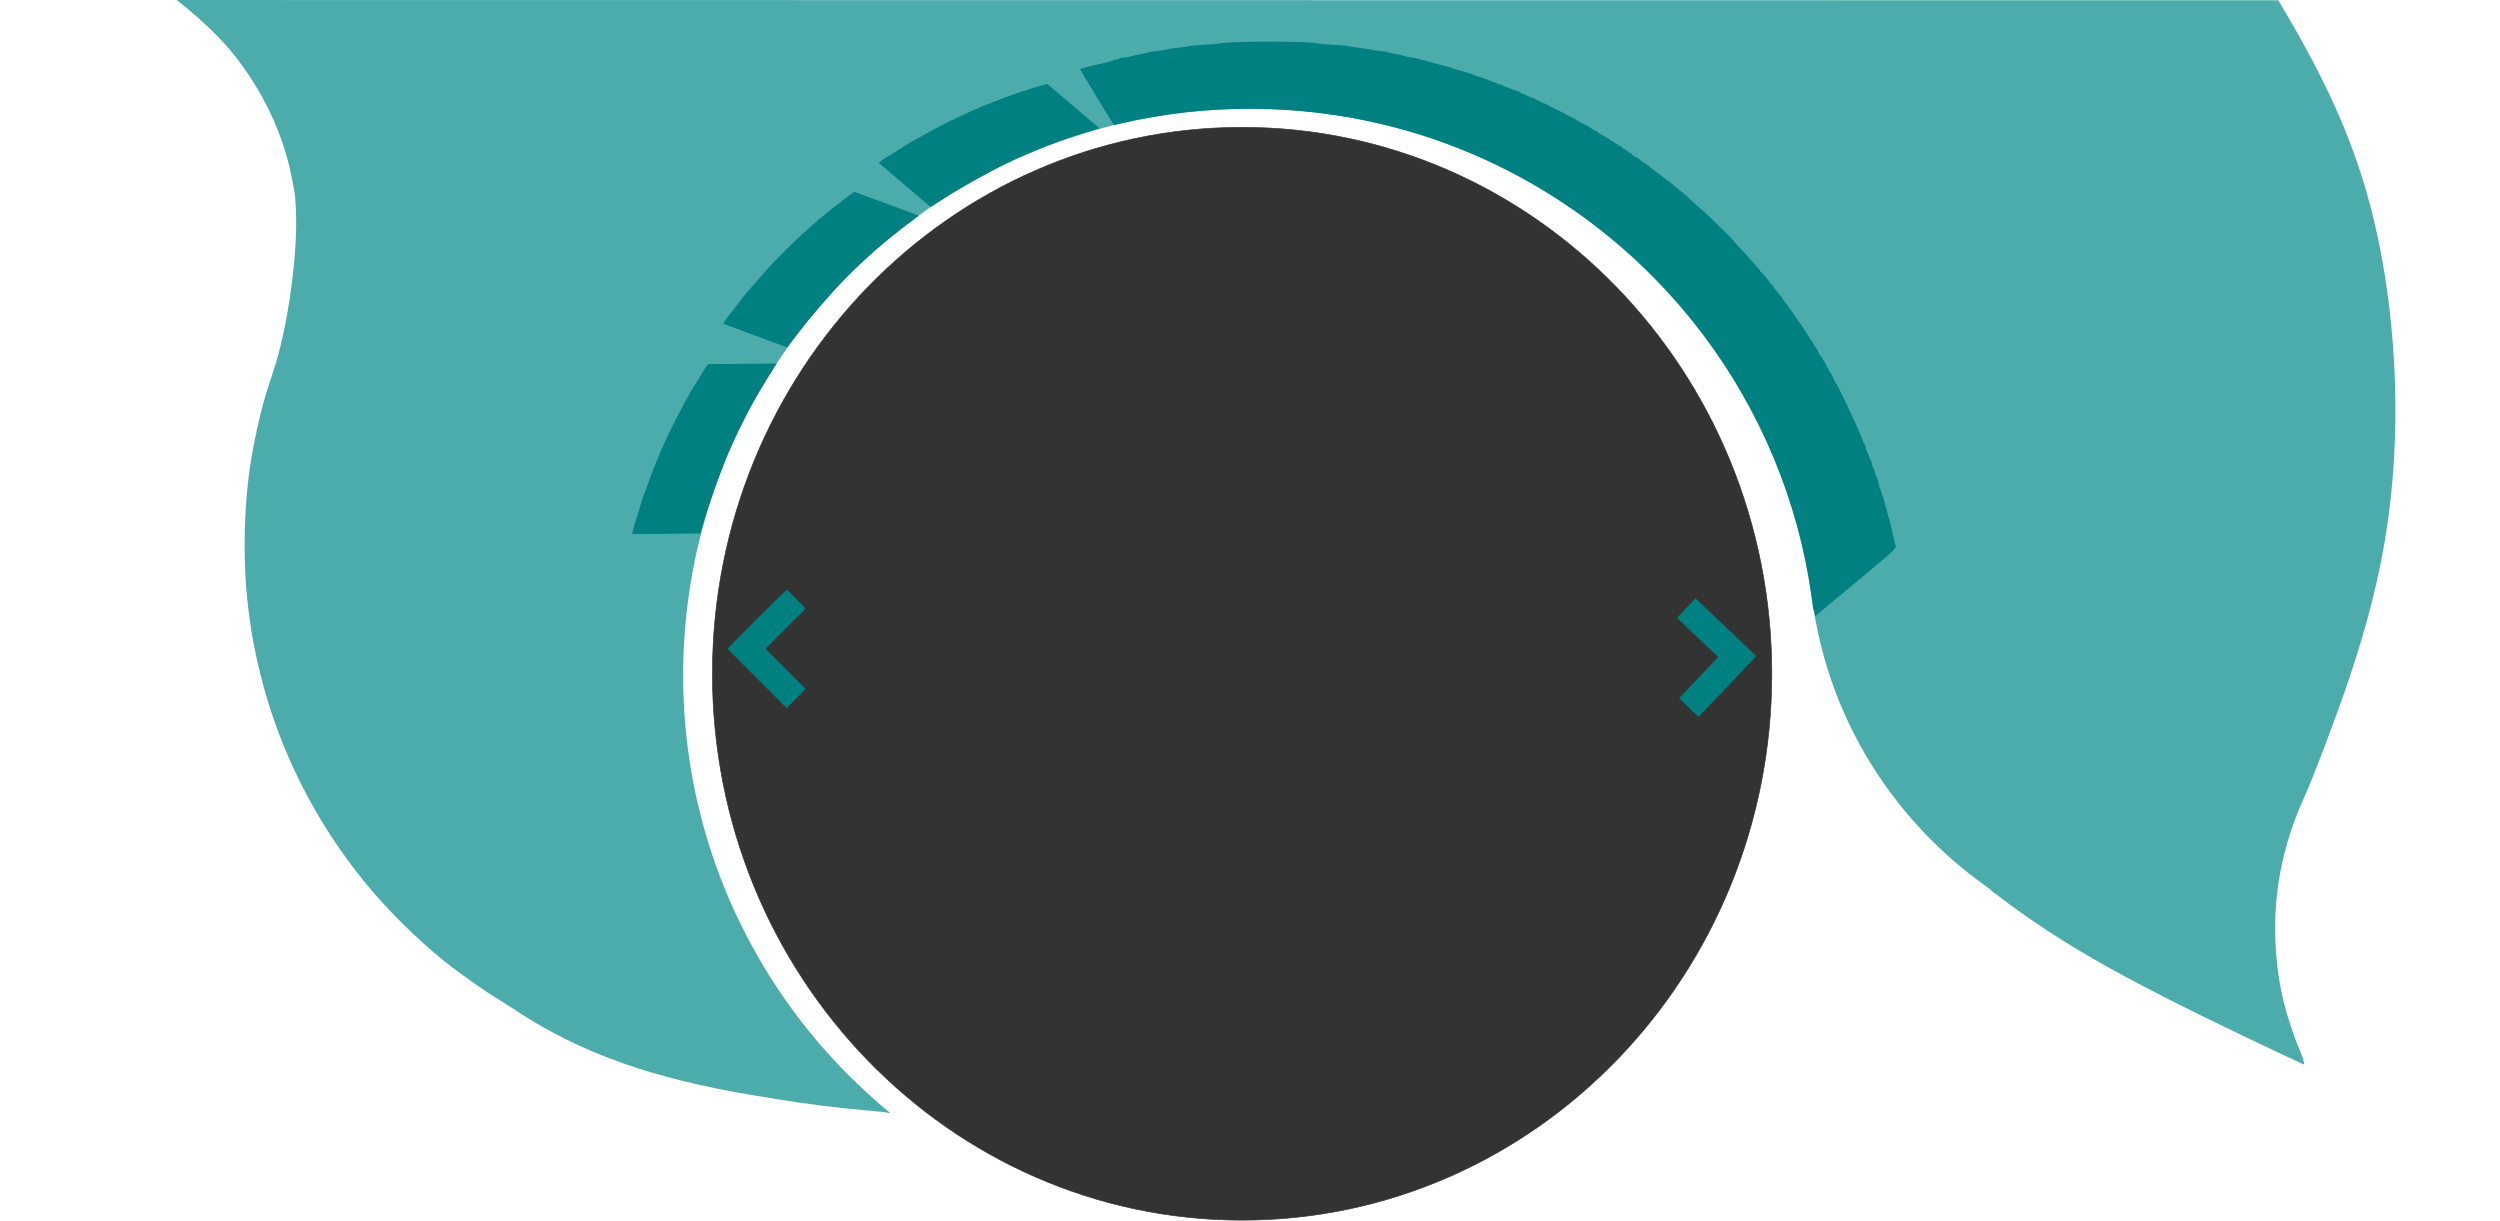
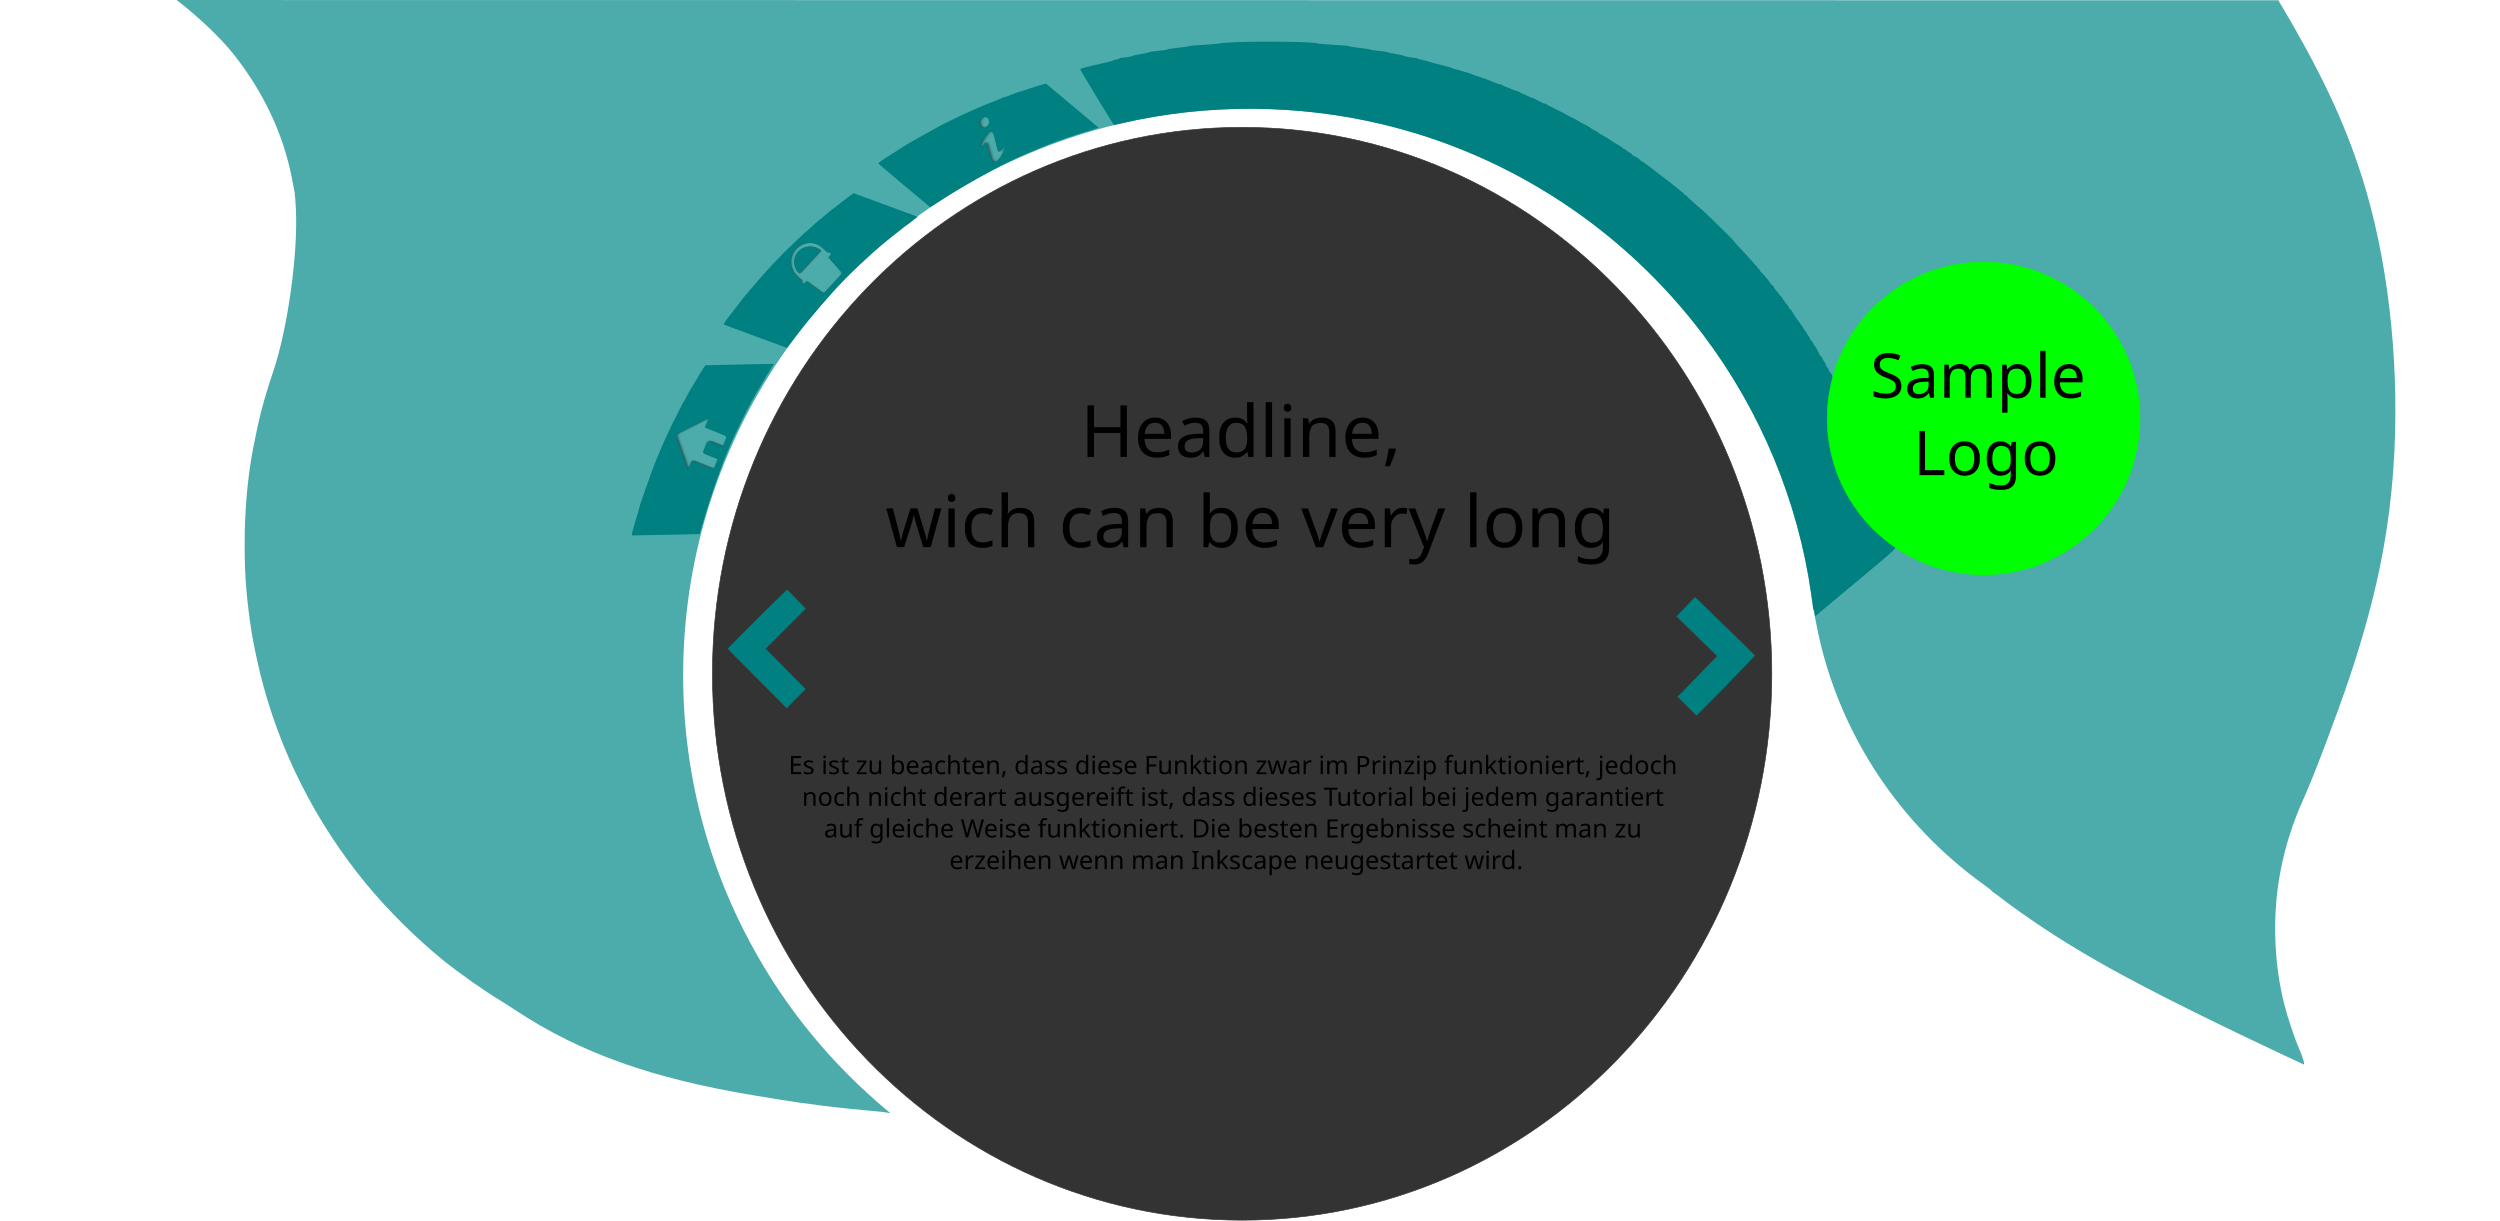
- <svg xmlns="http://www.w3.org/2000/svg" id="svg2" height="100%" width="100%" version="1.1" viewBox="-160 0 4600 2245.7" preserveAspectRatio="xMidYMin slice">
-   <g id="layer1" transform="translate(165 995.91)">
-     <g id="g3338" fill="#4cabab" transform="matrix(.125 0 0 -.125 -205.62 1414)">
-       <path id="path3340" fill="#4cabab" d="m1680 19252c299-233 615-535 796-762 443-555 739-1182 864-1826 16-87 35-184 41-214s15-147 20-260c30-658-121-1743-331-2370-148-441-211-684-300-1145-81-423-124-914-124-1410 0-460 27-801 103-1295 21-133 81-421 126-605 278-1126 809-2181 1554-3089 319-389 747-814 1145-1136 228-184 628-466 846-595 36-21 137-86 225-144 948-623 2001-998 3500-1246 121-20 285-47 365-60 399-66 886-126 1335-165 127-10 245-24 264-30 19-5 36-8 38-7 1 2-14 17-34 33-21 16-92 76-158 134-815 713-1475 1561-1963 2527-703 1390-999 2953-856 4518 298 3273 2505 6070 5627 7134 1475 503 3104 577 4634 210 1878-449 3552-1549 4721-3102 843-1119 1401-2463 1587-3822 14-104 30-206 35-225s23-109 40-200c271-1433 1067-2742 2230-3664 74-59 183-141 242-183 60-42 108-80 108-85 0-4 19-20 43-35 23-15 62-44 87-64 107-86 413-304 640-454 786-521 1723-1016 3539-1871 156-74 286-134 288-134 17 0-13 104-62 215-72 163-183 495-229 685-74 304-110 562-126 890-34 727 104 1438 413 2120 150 332 490 1229 678 1790 377 1130 570 2045 643 3055 101 1390-46 2895-400 4108-247 846-600 1627-1192 2632l-100 170-15469 2-15468 2 35-27z" />
+ <svg xmlns="http://www.w3.org/2000/svg" version="1.1" height="100%" width="100%" viewBox="-160 0 4600 2245.7" preserveAspectRatio="xMidYMin slice">
+   <defs>
+     <filter id="a" color-interpolation-filters="sRGB">
+       <feFlood flood-color="rgb(0,0,0)" flood-opacity=".5" result="flood" />
+       <feComposite operator="out" in="flood" in2="SourceGraphic" result="composite1" />
+       <feGaussianBlur in="composite1" stdDeviation="15" result="blur" />
+       <feOffset dy="15" dx="15" result="offset" />
+       <feComposite operator="atop" in="offset" in2="SourceGraphic" result="composite2" />
+     </filter>
+     <filter id="b" color-interpolation-filters="sRGB">
+       <feFlood flood-color="rgb(0,0,0)" flood-opacity=".5" result="flood" />
+       <feComposite operator="out" in="flood" in2="SourceGraphic" result="composite1" />
+       <feGaussianBlur in="composite1" stdDeviation="5" result="blur" />
+       <feOffset dy="5" dx="5" result="offset" />
+       <feComposite operator="atop" in="offset" in2="SourceGraphic" result="composite2" />
+     </filter>
+     <filter id="c" color-interpolation-filters="sRGB">
+       <feFlood flood-color="rgb(0,0,0)" flood-opacity=".5" result="flood" />
+       <feComposite operator="out" in="flood" in2="SourceGraphic" result="composite1" />
+       <feGaussianBlur in="composite1" stdDeviation="4" result="blur" />
+       <feOffset dy="3" dx="3" result="offset" />
+       <feComposite operator="atop" in="offset" in2="SourceGraphic" result="composite2" />
+     </filter>
+   </defs>
+   <g transform="translate(165 995.91)">
+     <g transform="matrix(.125 0 0 -.125 -205.62 1414)" fill="#4cabab">
+       <path d="M1680 19252c299-233 615-535 796-762 443-555 739-1182 864-1826 16-87 35-184 41-214s15-147 20-260c30-658-121-1743-331-2370-148-441-211-684-300-1145-81-423-124-914-124-1410 0-460 27-801 103-1295 21-133 81-421 126-605 278-1126 809-2181 1554-3089 319-389 747-814 1145-1136 228-184 628-466 846-595 36-21 137-86 225-144 948-623 2001-998 3500-1246 121-20 285-47 365-60 399-66 886-126 1335-165 127-10 245-24 264-30 19-5 36-8 38-7 1 2-14 17-34 33-21 16-92 76-158 134-815 713-1475 1561-1963 2527-703 1390-999 2953-856 4518 298 3273 2505 6070 5627 7134 1475 503 3104 577 4634 210 1878-449 3552-1549 4721-3102 843-1119 1401-2463 1587-3822 14-104 30-206 35-225s23-109 40-200c271-1433 1067-2742 2230-3664 74-59 183-141 242-183 60-42 108-80 108-85 0-4 19-20 43-35 23-15 62-44 87-64 107-86 413-304 640-454 786-521 1723-1016 3539-1871 156-74 286-134 288-134 17 0-13 104-62 215-72 163-183 495-229 685-74 304-110 562-126 890-34 727 104 1438 413 2120 150 332 490 1229 678 1790 377 1130 570 2045 643 3055 101 1390-46 2895-400 4108-247 846-600 1627-1192 2632l-100 170-15469 2-15468 2 35-27z" />
    </g>
  </g>
-   <g id="layer3" transform="translate(165 995.91)">
-     <g id="g3386" fill="#008080" transform="matrix(.080674 -.095482 -.095482 -.080674 1135.2 -211.17)">
-       <path id="path3388" fill="#008080" d="m939 1796c-2-2-93-6-202-10-193-6-247-11-247-25 0-3 76-215 169-471l169-465 39 2c21 0 112 5 203 9 299 15 846 9 1075-11 28-3 79-7 115-9 64-5 311-33 360-42 14-2 48-7 75-10 28-3 61-8 75-10 31-6 123-21 170-28 33-5 226-44 399-81 41-9 77-18 80-20 4-2 26-6 50-10 24-3 54-11 68-16 19-7 24-6 21 3-3 7-80 223-173 479l-169 465-86 22c-47 12-123 28-170 37s-107 22-135 30c-27 7-88 19-135 25-46 6-88 14-93 17s-39 9-76 13c-69 9-205 28-239 35-23 4-83 11-217 25-174 18-188 19-280 25-49 3-119 8-155 11-72 6-686 15-691 10z" />
+   <g transform="translate(165 995.91)">
+     <g transform="matrix(.08 -.095 -.095 -.08 1135.2 -211.17)" fill="#008080">
+       <path d="M939 1796c-2-2-93-6-202-10-193-6-247-11-247-25 0-3 76-215 169-471l169-465 39 2c21 0 112 5 203 9 299 15 846 9 1075-11 28-3 79-7 115-9 64-5 311-33 360-42 14-2 48-7 75-10 28-3 61-8 75-10 31-6 123-21 170-28 33-5 226-44 399-81 41-9 77-18 80-20 4-2 26-6 50-10 24-3 54-11 68-16 19-7 24-6 21 3-3 7-80 223-173 479l-169 465-86 22c-47 12-123 28-170 37s-107 22-135 30c-27 7-88 19-135 25-46 6-88 14-93 17s-39 9-76 13c-69 9-205 28-239 35-23 4-83 11-217 25-174 18-188 19-280 25-49 3-119 8-155 11-72 6-686 15-691 10z" />
    </g>
  </g>
-   <g id="layer6" transform="translate(165 995.91)">
-     <g id="g3386-2" fill="#008080" transform="matrix(.041448 -.11793 -.11793 -.041448 1026.6 117.5)">
-       <path id="path3388-4" fill="#008080" d="m939 1796c-2-2-93-6-202-10-193-6-247-11-247-25 0-3 76-215 169-471l169-465 39 2c21 0 112 5 203 9 299 15 846 9 1075-11 28-3 79-7 115-9 64-5 311-33 360-42 14-2 48-7 75-10 28-3 61-8 75-10 31-6 123-21 170-28 33-5 226-44 399-81 41-9 77-18 80-20 4-2 26-6 50-10 24-3 54-11 68-16 19-7 24-6 21 3-3 7-80 223-173 479l-169 465-86 22c-47 12-123 28-170 37s-107 22-135 30c-27 7-88 19-135 25-46 6-88 14-93 17s-39 9-76 13c-69 9-205 28-239 35-23 4-83 11-217 25-174 18-188 19-280 25-49 3-119 8-155 11-72 6-686 15-691 10z" />
+   <g transform="translate(165 995.91)">
+     <g transform="matrix(.04 -.118 -.118 -.04 1026.6 117.5)" fill="#008080">
+       <path d="M939 1796c-2-2-93-6-202-10-193-6-247-11-247-25 0-3 76-215 169-471l169-465 39 2c21 0 112 5 203 9 299 15 846 9 1075-11 28-3 79-7 115-9 64-5 311-33 360-42 14-2 48-7 75-10 28-3 61-8 75-10 31-6 123-21 170-28 33-5 226-44 399-81 41-9 77-18 80-20 4-2 26-6 50-10 24-3 54-11 68-16 19-7 24-6 21 3-3 7-80 223-173 479l-169 465-86 22c-47 12-123 28-170 37s-107 22-135 30c-27 7-88 19-135 25-46 6-88 14-93 17s-39 9-76 13c-69 9-205 28-239 35-23 4-83 11-217 25-174 18-188 19-280 25-49 3-119 8-155 11-72 6-686 15-691 10z" />
    </g>
  </g>
-   <g id="layer4" transform="translate(165 995.91)">
-     <g id="g3386-9" fill="#008080" transform="matrix(.080544 -.095591 -.095591 -.080544 1462.1 -462.45)">
-       <path id="path3388-2" fill="#008080" d="m986.61 2117.8c-2.566-1.191-89.397 26.327-193.13 60.032-183.31 60.695-235.74 74.558-240.55 61.41-1.031-2.817-2.519-228.02-3.165-500.39l-1.103-494.76 37.312-11.525c19.721-7.217 106.9-33.796 193.73-61.314 285.94-88.672 797.56-282.3 1005.7-379.78 25.264-12.44 71.782-33.724 104.9-47.974 58.383-26.691 280.72-137.87 323.64-163.16 12.46-6.69 42.67-23.07 66.995-35.167 25.264-12.44 54.535-28.477 66.995-35.167 27.05-16.288 108.29-61.993 150.02-84.719 29.272-16.037 197.11-118.99 346.86-213.19 35.41-22.542 66.124-43.367 68.254-46.276 3.069-3.253 22.354-14.57 43.518-26.575 21.507-11.065 46.93-28.888 58.359-38.395 15.437-13.103 20.476-13.883 20.752-4.4-0.411 7.605 1.512 236.91 2.158 509.28l1.103 494.76-73.201 50.216c-40.013 27.422-105.88 68.567-146.93 93.171-41.044 24.604-92.922 57.433-116.47 74.569-22.95 15.853-76.11 48.086-118.19 69.873-41.136 21.444-77.828 43.391-81.493 47.926-3.664 4.536-33.531 21.855-66.903 38.328-61.704 32.165-182.89 96.748-212.41 115.01-20.224 11.661-74.164 38.855-195.19 98.055-157.22 76.703-170.02 82.454-254.35 119.71-44.984 19.657-109 48.41-141.78 63.6-65.552 30.379-639.06 249.85-645.47 246.87z" />
+   <g transform="translate(165 995.91)">
+     <g transform="matrix(.08 -.096 -.096 -.08 1462.1 -462.45)" fill="#008080">
+       <path d="M986.6 2117.8c-2.6-1.2-89.4 26.3-193 60-183.4 60.7-236 74.6-240.7 61.4-1-2.8-2.6-228-3.2-500.3l-1-495 37.2-11.4c19.7-7.3 107-33.8 193.7-61.3 286-88.7 797.6-282.3 1005.7-379.8 25.3-12.5 71.8-33.8 105-48 58.3-26.7 280.6-138 323.5-163.2 12.4-6.7 42.6-23 67-35 25.2-12.6 54.5-28.6 67-35.3 27-16.3 108.2-62 150-84.7 29.2-16 197-119 346.8-213.2 35.4-22.4 66-43.3 68.3-46.2 3-3.2 22.4-14.5 43.6-26.6 21.5-11 47-28.8 58.3-38.3 15.4-13.3 20.4-14 20.7-4.5-.4 7.6 1.5 237 2.2 509.2l1 494.8-73.2 50.2c-40 27.4-106 68.6-147 93.2-41 24.5-93 57.3-116.4 74.4-23 16-76.2 48-118.2 70-41.2 21.4-78 43.3-81.5 47.8-3.7 4.6-33.6 22-67 38.4-61.6 32-182.8 96.7-212.3 115-20.3 11.6-74.2 38.8-195.2 98-157.2 76.7-170 82.5-254.4 119.7-45 19.7-109 48.5-141.8 63.6-65.5 30.3-639 249.8-645.4 246.8z" />
    </g>
-     <g id="layer5">
-       <g id="g3431" fill="#008080" transform="matrix(.125 0 0 -.125 1564.8 251.59)">
-         <path id="path3433" fill="#008080" d="m3045 9358c-110-5-209-13-220-18s-114-14-229-20c-116-6-215-15-220-19-6-5-42-12-81-15-121-12-230-28-240-37-6-4-64-12-129-18s-123-14-130-20c-6-5-58-17-116-26-58-10-109-20-115-24-17-11-118-30-162-30-24-1-43-5-43-10s-19-12-42-16c-24-4-47-11-53-15-5-4-39-15-75-23-131-32-205-49-225-52-25-4-179-46-184-51-6-5 490-824 500-824 4 0 48 9 96 21 1252 294 2599 290 3860-12 1878-449 3552-1549 4721-3102 840-1115 1387-2430 1586-3810 14-97 26-189 26-202 0-14 4-25 9-25s11-23 15-50l7-51 67 56c37 30 306 254 597 498 550 459 539 448 515 502-4 11-25 99-46 195s-41 177-44 180c-4 3-15 41-25 85-9 44-21 85-25 90-4 6-10 30-14 54-4 25-13 59-21 75-7 17-21 58-30 91s-21 65-25 70c-4 6-11 33-15 60-4 28-15 64-25 80-9 17-23 53-30 80-8 28-19 59-26 70s-15 39-19 63c-4 23-10 42-14 42s-14 19-21 43c-7 23-24 66-37 95s-23 61-23 70c0 10-4 22-9 27-5 6-18 33-29 60-27 67-88 213-106 250-8 17-29 62-46 100-17 39-37 84-45 100-27 59-149 307-167 340-27 49-33 60-38 65-9 9-50 97-50 107 0 5-9 18-20 28-10 9-24 33-30 51-7 19-15 34-20 34s-14 17-20 37c-7 21-18 43-24 48-7 6-20 27-29 48-10 20-22 37-26 37s-15 17-24 38c-19 44-53 103-64 111-4 3-16 23-25 43-10 21-22 38-28 38-5 0-10 6-10 13s-13 31-30 53c-16 21-30 45-30 52 0 6-4 12-8 12-5 0-14 11-20 24-10 22-54 86-132 192-16 23-37 56-46 73-9 18-22 35-30 38s-14 9-14 15c0 11-51 81-62 86-5 2-8 10-8 17s-7 15-15 19c-8 3-15 12-15 20s-4 16-8 18-29 30-55 63-52 65-57 72c-6 7-10 17-10 22 0 6-11 18-25 27s-25 20-25 26c0 12-131 168-142 168-4 0-8 7-8 15 0 9-7 18-15 21-8 4-15 10-15 14s-26 36-57 71c-32 35-87 95-121 134-35 38-91 98-123 131-32 34-59 66-59 70-1 5-71 77-156 159-85 83-193 187-240 233-47 45-88 82-91 82-6 0-207 182-211 193-2 4-10 7-18 7s-14 7-14 15-4 15-10 15c-5 0-54 38-108 84-54 45-111 92-128 102-16 10-31 21-34 25s-39 32-80 62c-41 31-81 61-88 67-35 31-149 114-169 123-13 6-23 13-23 17 0 9-95 70-109 70-5 0-15 9-21 20s-16 20-24 20c-7 0-28 14-46 30-18 17-40 30-47 30-8 0-16 7-19 15-4 8-11 15-18 15-6 0-29 14-50 30-22 17-46 30-53 30s-13 4-13 9-9 13-20 16-26 12-33 19c-12 12-58 40-137 82-19 11-39 25-43 32-4 6-13 12-20 12-10 0-77 40-112 67-5 5-37 21-70 37s-73 39-90 50c-16 12-55 32-85 46-30 13-66 32-80 41-30 19-96 53-203 104-42 21-80 41-82 46-3 4-20 11-38 15-17 3-63 24-100 45-38 22-74 39-81 39s-33 11-57 23c-24 13-61 29-82 36-20 7-37 16-37 20 0 3-21 13-47 20-27 8-55 18-63 21-49 24-93 40-105 40-8 0-15 5-15 10 0 6-9 10-19 10-11 0-23 5-26 10-3 6-16 10-29 10-12 0-26 4-31 8-6 4-35 16-65 26-30 11-59 22-65 26-5 4-64 25-130 46s-122 41-125 44c-5 6-122 41-225 68-33 8-62 18-65 21-5 6-80 27-185 52-55 12-116 30-140 39-11 5-54 16-95 25s-83 20-92 26c-10 5-30 9-45 9-35 0-146 22-153 31-3 3-54 14-115 24-60 10-112 21-115 26s-59 13-125 19c-65 6-123 14-129 19s-78 17-161 26c-82 10-155 21-161 26-5 5-104 13-220 19-115 6-218 15-229 20-55 25-824 36-1240 18z" />
-       </g>
+     <g transform="matrix(.125 0 0 -.125 1564.8 251.59)" fill="#008080">
+       <path d="M3045 9358c-110-5-209-13-220-18s-114-14-229-20c-116-6-215-15-220-19-6-5-42-12-81-15-121-12-230-28-240-37-6-4-64-12-129-18s-123-14-130-20c-6-5-58-17-116-26-58-10-109-20-115-24-17-11-118-30-162-30-24-1-43-5-43-10s-19-12-42-16c-24-4-47-11-53-15-5-4-39-15-75-23-131-32-205-49-225-52-25-4-179-46-184-51-6-5 490-824 500-824 4 0 48 9 96 21 1252 294 2599 290 3860-12 1878-449 3552-1549 4721-3102 840-1115 1387-2430 1586-3810 14-97 26-189 26-202 0-14 4-25 9-25s11-23 15-50l7-51 67 56c37 30 306 254 597 498 550 459 539 448 515 502-4 11-25 99-46 195s-41 177-44 180c-4 3-15 41-25 85-9 44-21 85-25 90-4 6-10 30-14 54-4 25-13 59-21 75-7 17-21 58-30 91s-21 65-25 70c-4 6-11 33-15 60-4 28-15 64-25 80-9 17-23 53-30 80-8 28-19 59-26 70s-15 39-19 63c-4 23-10 42-14 42s-14 19-21 43c-7 23-24 66-37 95s-23 61-23 70c0 10-4 22-9 27-5 6-18 33-29 60-27 67-88 213-106 250-8 17-29 62-46 100-17 39-37 84-45 100-27 59-149 307-167 340-27 49-33 60-38 65-9 9-50 97-50 107 0 5-9 18-20 28-10 9-24 33-30 51-7 19-15 34-20 34s-14 17-20 37c-7 21-18 43-24 48-7 6-20 27-29 48-10 20-22 37-26 37s-15 17-24 38c-19 44-53 103-64 111-4 3-16 23-25 43-10 21-22 38-28 38-5 0-10 6-10 13s-13 31-30 53c-16 21-30 45-30 52 0 6-4 12-8 12-5 0-14 11-20 24-10 22-54 86-132 192-16 23-37 56-46 73-9 18-22 35-30 38s-14 9-14 15c0 11-51 81-62 86-5 2-8 10-8 17s-7 15-15 19c-8 3-15 12-15 20s-4 16-8 18-29 30-55 63-52 65-57 72c-6 7-10 17-10 22 0 6-11 18-25 27s-25 20-25 26c0 12-131 168-142 168-4 0-8 7-8 15 0 9-7 18-15 21-8 4-15 10-15 14s-26 36-57 71c-32 35-87 95-121 134-35 38-91 98-123 131-32 34-59 66-59 70-1 5-71 77-156 159-85 83-193 187-240 233-47 45-88 82-91 82-6 0-207 182-211 193-2 4-10 7-18 7s-14 7-14 15-4 15-10 15c-5 0-54 38-108 84-54 45-111 92-128 102-16 10-31 21-34 25s-39 32-80 62c-41 31-81 61-88 67-35 31-149 114-169 123-13 6-23 13-23 17 0 9-95 70-109 70-5 0-15 9-21 20s-16 20-24 20c-7 0-28 14-46 30-18 17-40 30-47 30-8 0-16 7-19 15-4 8-11 15-18 15-6 0-29 14-50 30-22 17-46 30-53 30s-13 4-13 9-9 13-20 16-26 12-33 19c-12 12-58 40-137 82-19 11-39 25-43 32-4 6-13 12-20 12-10 0-77 40-112 67-5 5-37 21-70 37s-73 39-90 50c-16 12-55 32-85 46-30 13-66 32-80 41-30 19-96 53-203 104-42 21-80 41-82 46-3 4-20 11-38 15-17 3-63 24-100 45-38 22-74 39-81 39s-33 11-57 23c-24 13-61 29-82 36-20 7-37 16-37 20 0 3-21 13-47 20-27 8-55 18-63 21-49 24-93 40-105 40-8 0-15 5-15 10 0 6-9 10-19 10-11 0-23 5-26 10-3 6-16 10-29 10-12 0-26 4-31 8-6 4-35 16-65 26-30 11-59 22-65 26-5 4-64 25-130 46s-122 41-125 44c-5 6-122 41-225 68-33 8-62 18-65 21-5 6-80 27-185 52-55 12-116 30-140 39-11 5-54 16-95 25s-83 20-92 26c-10 5-30 9-45 9-35 0-146 22-153 31-3 3-54 14-115 24-60 10-112 21-115 26s-59 13-125 19c-65 6-123 14-129 19s-78 17-161 26c-82 10-155 21-161 26-5 5-104 13-220 19-115 6-218 15-229 20-55 25-824 36-1240 18z" />
    </g>
  </g>
-   <g id="layer7" transform="translate(165 995.91)">
-     <ellipse id="path3463" fill-rule="evenodd" rx="974.64" ry="1005.4" stroke="#333" cy="243.78" cx="1960.5" stroke-width="1.181px" fill="#333" />
+   <g transform="translate(165 995.91)">
+     <ellipse fill-rule="evenodd" rx="974.6" cy="243.8" ry="1005.4" stroke="#333" cx="1960.5" stroke-width="1.2" fill="#333" />
  </g>
-   <g id="layer8" transform="translate(165 995.91)">
-     <g id="g4268" fill="#008080" transform="matrix(-.12499 .0014519 .0014519 .12499 2994.3 43.106)">
-       <path id="path4270" fill="#008080" d="m1149 1784c-233-240-425-440-427-444-1-4 55-62 125-130s269-261 442-429l314-306 137 143 137 143-191 187c-105 103-240 234-299 292l-108 105 291 300 290 299-137 138c-76 76-140 138-143 138s-197-196-431-436z" />
+   <g transform="translate(165 995.91)">
+     <g transform="matrix(-.125 0 0 .125 2994.3 43.106)" fill="#008080">
+       <path d="M1149 1784c-233-240-425-440-427-444-1-4 55-62 125-130l442-429 314-306 137 143 137 143-191 187c-105 103-240 234-299 292l-108 105 291 300 290 299-137 138c-76 76-140 138-143 138s-197-196-431-436z" />
    </g>
  </g>
-   <g id="layer9" transform="translate(165 995.91)">
-     <g id="g4268-3" fill="#008080" transform="matrix(.12499 .0018878 .0018878 -.12499 921.23 363.38)">
-       <path id="path4270-6" fill="#008080" d="m1149 1784c-233-240-425-440-427-444-1-4 55-62 125-130s269-261 442-429l314-306 137 143 137 143-191 187c-105 103-240 234-299 292l-108 105 291 300 290 299-137 138c-76 76-140 138-143 138s-197-196-431-436z" />
+   <g transform="translate(165 995.91)">
+     <g transform="matrix(.125 .002 .002 -.125 921.23 363.38)" fill="#008080">
+       <path d="M1149 1784c-233-240-425-440-427-444-1-4 55-62 125-130l442-429 314-306 137 143 137 143-191 187c-105 103-240 234-299 292l-108 105 291 300 290 299-137 138c-76 76-140 138-143 138s-197-196-431-436z" />
    </g>
  </g>
+   <circle stroke="#0f0" cy="769.9" cx="3489.8" r="287.7" fill="#0f0" />
+   <text style="text-align:center" font-size="113.8" y="732" x="3494.4" font-family="sans-serif" fill="#000000" word-spacing="0" letter-spacing="0" text-anchor="middle">
+     <tspan y="732" x="3494.4">Sample</tspan>
+     <tspan y="874.2" x="3494.4">Logo</tspan>
+   </text>
+   <text style="text-align:center" font-size="132.8" y="840.8" x="2140.7" font-family="sans-serif" fill="#000000" word-spacing="0" letter-spacing="0" text-anchor="middle">
+     <tspan y="840.8" x="2140.7">Headline,</tspan>
+     <tspan y="1006.8" x="2140.7">wich can be very long</tspan>
+   </text>
+   <text style="text-align:center" font-size="46.6" y="1424.4" x="2114.7" font-family="sans-serif" fill="#000000" word-spacing="0" letter-spacing="0" text-anchor="middle">
+     <tspan y="1424.4" x="2114.7">Es ist zu beachten, dass diese Funktion zwar im Prinzip funktioniert, jedoch</tspan>
+     <tspan y="1482.7" x="2114.7">noch nicht derart ausgereift ist, dass dieses Tutorial bei jedem garantiert</tspan>
+     <tspan y="1540.9" x="2114.7">auf gleiche Weise funktioniert. Die besten Ergebnisse scheint man zu</tspan>
+     <tspan y="1599.2" x="2114.7">erzeihen wenn man Inkscape neugestartet wird.</tspan>
+   </text>
+   <g filter="url(#a)" transform="matrix(.054 -.134 .134 .054 1063.4 846.58)">
+     <path fill="#4cabab" d="M677 294.3l-304.7-268C358 13.8 335 13.8 321 26.3l-304.4 268C2.4 306.7 6.2 317 25 317h94V591c0 15 12.4 27.4 27.4 27.4h115V438c0-14.8 12.3-27.2 27.4-27.2h116c15.2 0 27.4 12 27.4 27.3v180.6h115c15.2 0 27.4-12.3 27.4-27.4V316.8h94c18.6 0 22.4-10 8.4-22.5z" />
+   </g>
+   <g filter="url(#b)" transform="rotate(-57.3 767.186 -534) scale(.46)">
+     <g transform="matrix(1.582 .863 -.863 1.582 1230.6 1277.5)">
+       <path fill="#4cabab" d="M62.2 0c6.7 0 10 4.6 10 9.8 0 6.5-5.8 12.5-13.4 12.5-6.3 0-10-3.7-10-10C49 7.4 53.5 0 62.3 0zM41.5 100c-5.2 0-9-3.3-5.4-17.6L42 57c1.2-4 1.4-5.8 0-5.8s-8.3 2.8-12.4 5.6L27 52.4C40 41.4 54.7 35 61 35c5.3 0 6.2 6.4 3.5 16.2l-7 26.8c-1.2 4.7-.6 6.3.6 6.3 1.7 0 7-2 12-6l3 4C60.5 95.2 46.8 100 41.5 100z" />
+     </g>
+   </g>
+   <g filter="url(#c)" transform="matrix(.262 -.283 .283 .262 1272.1 492.49)">
+     <path fill="#4cabab" d="M212 124.5V91c0-50.2-41-91-91-91S30 40.8 30 91v33.5c-4 0-8 3.8-8 8.2v.5c0 4.6 4 8.5 8.5 8.5h13.3l10.3 90c.7 5.6 5.7 10 11.2 10h112c5.5 0 10.5-4.4 11-10l9.8-90h14c4.5 0 8-4 8-8.5v-.5c0-4.4-3-8-8-8.2zM121 17c40.7 0 74 33.2 74 74v1.8H47V91c0-40.8 33-74 74-74z" />
+   </g>
</svg>
